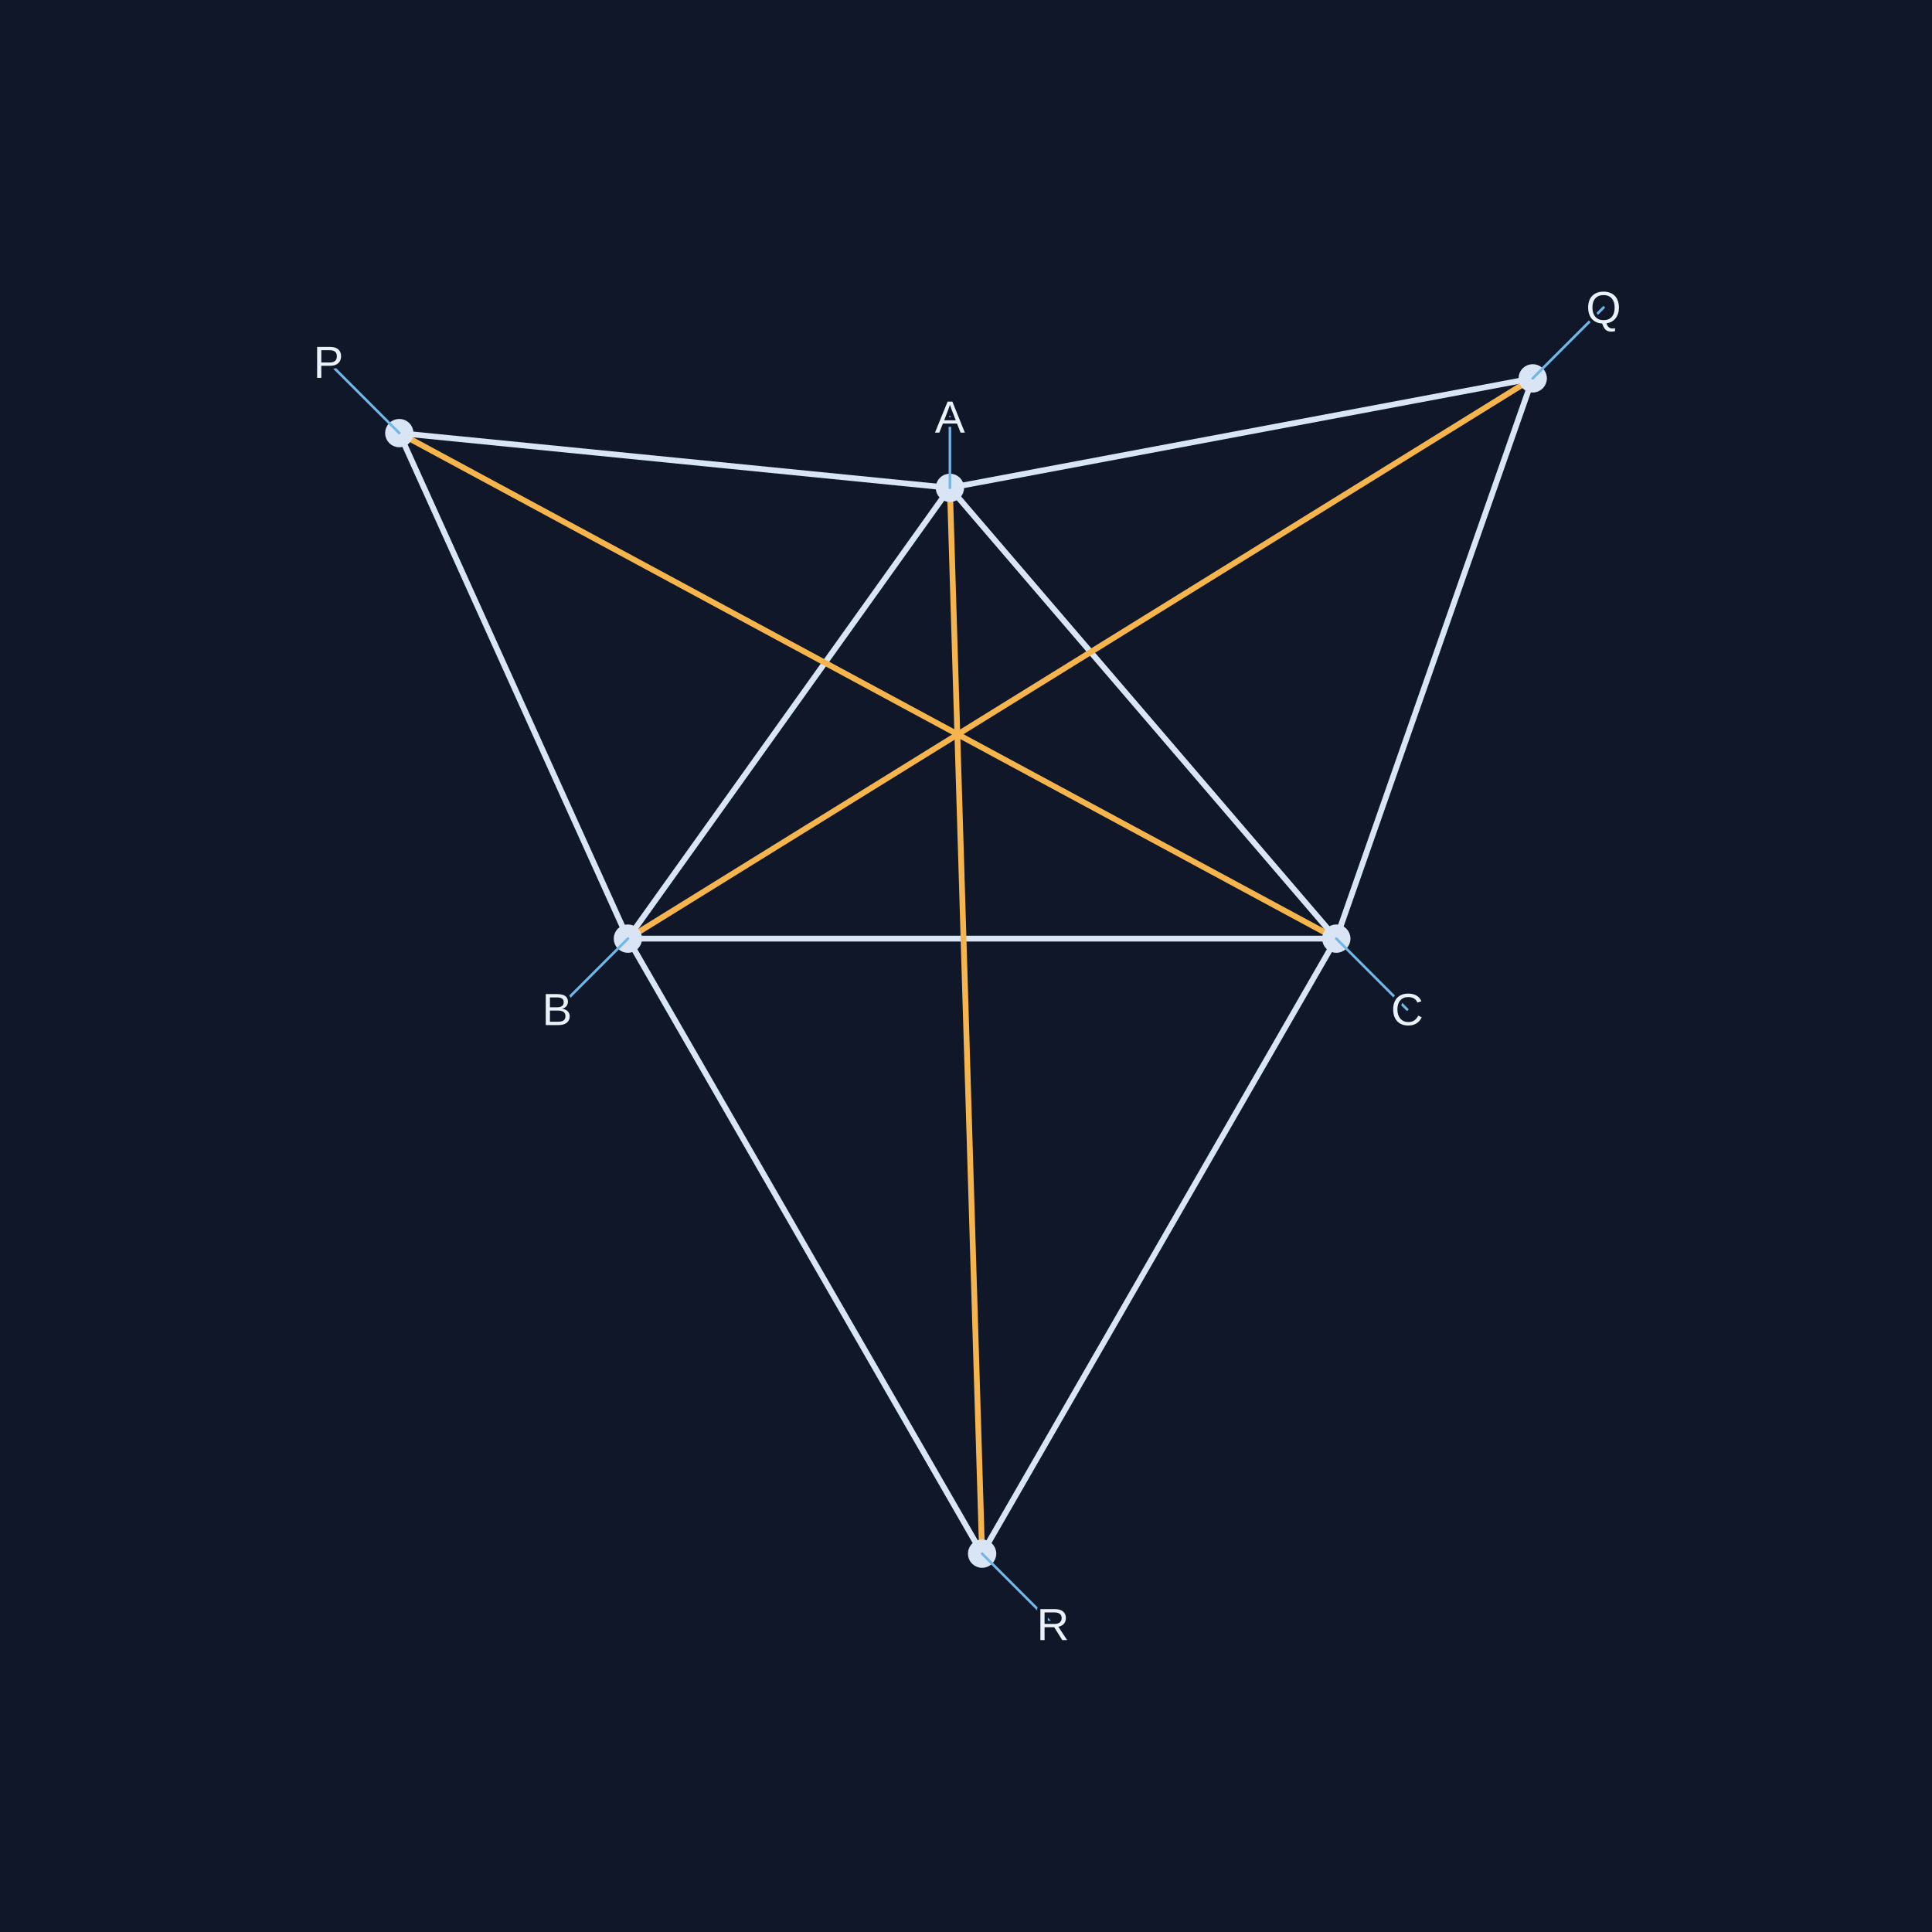
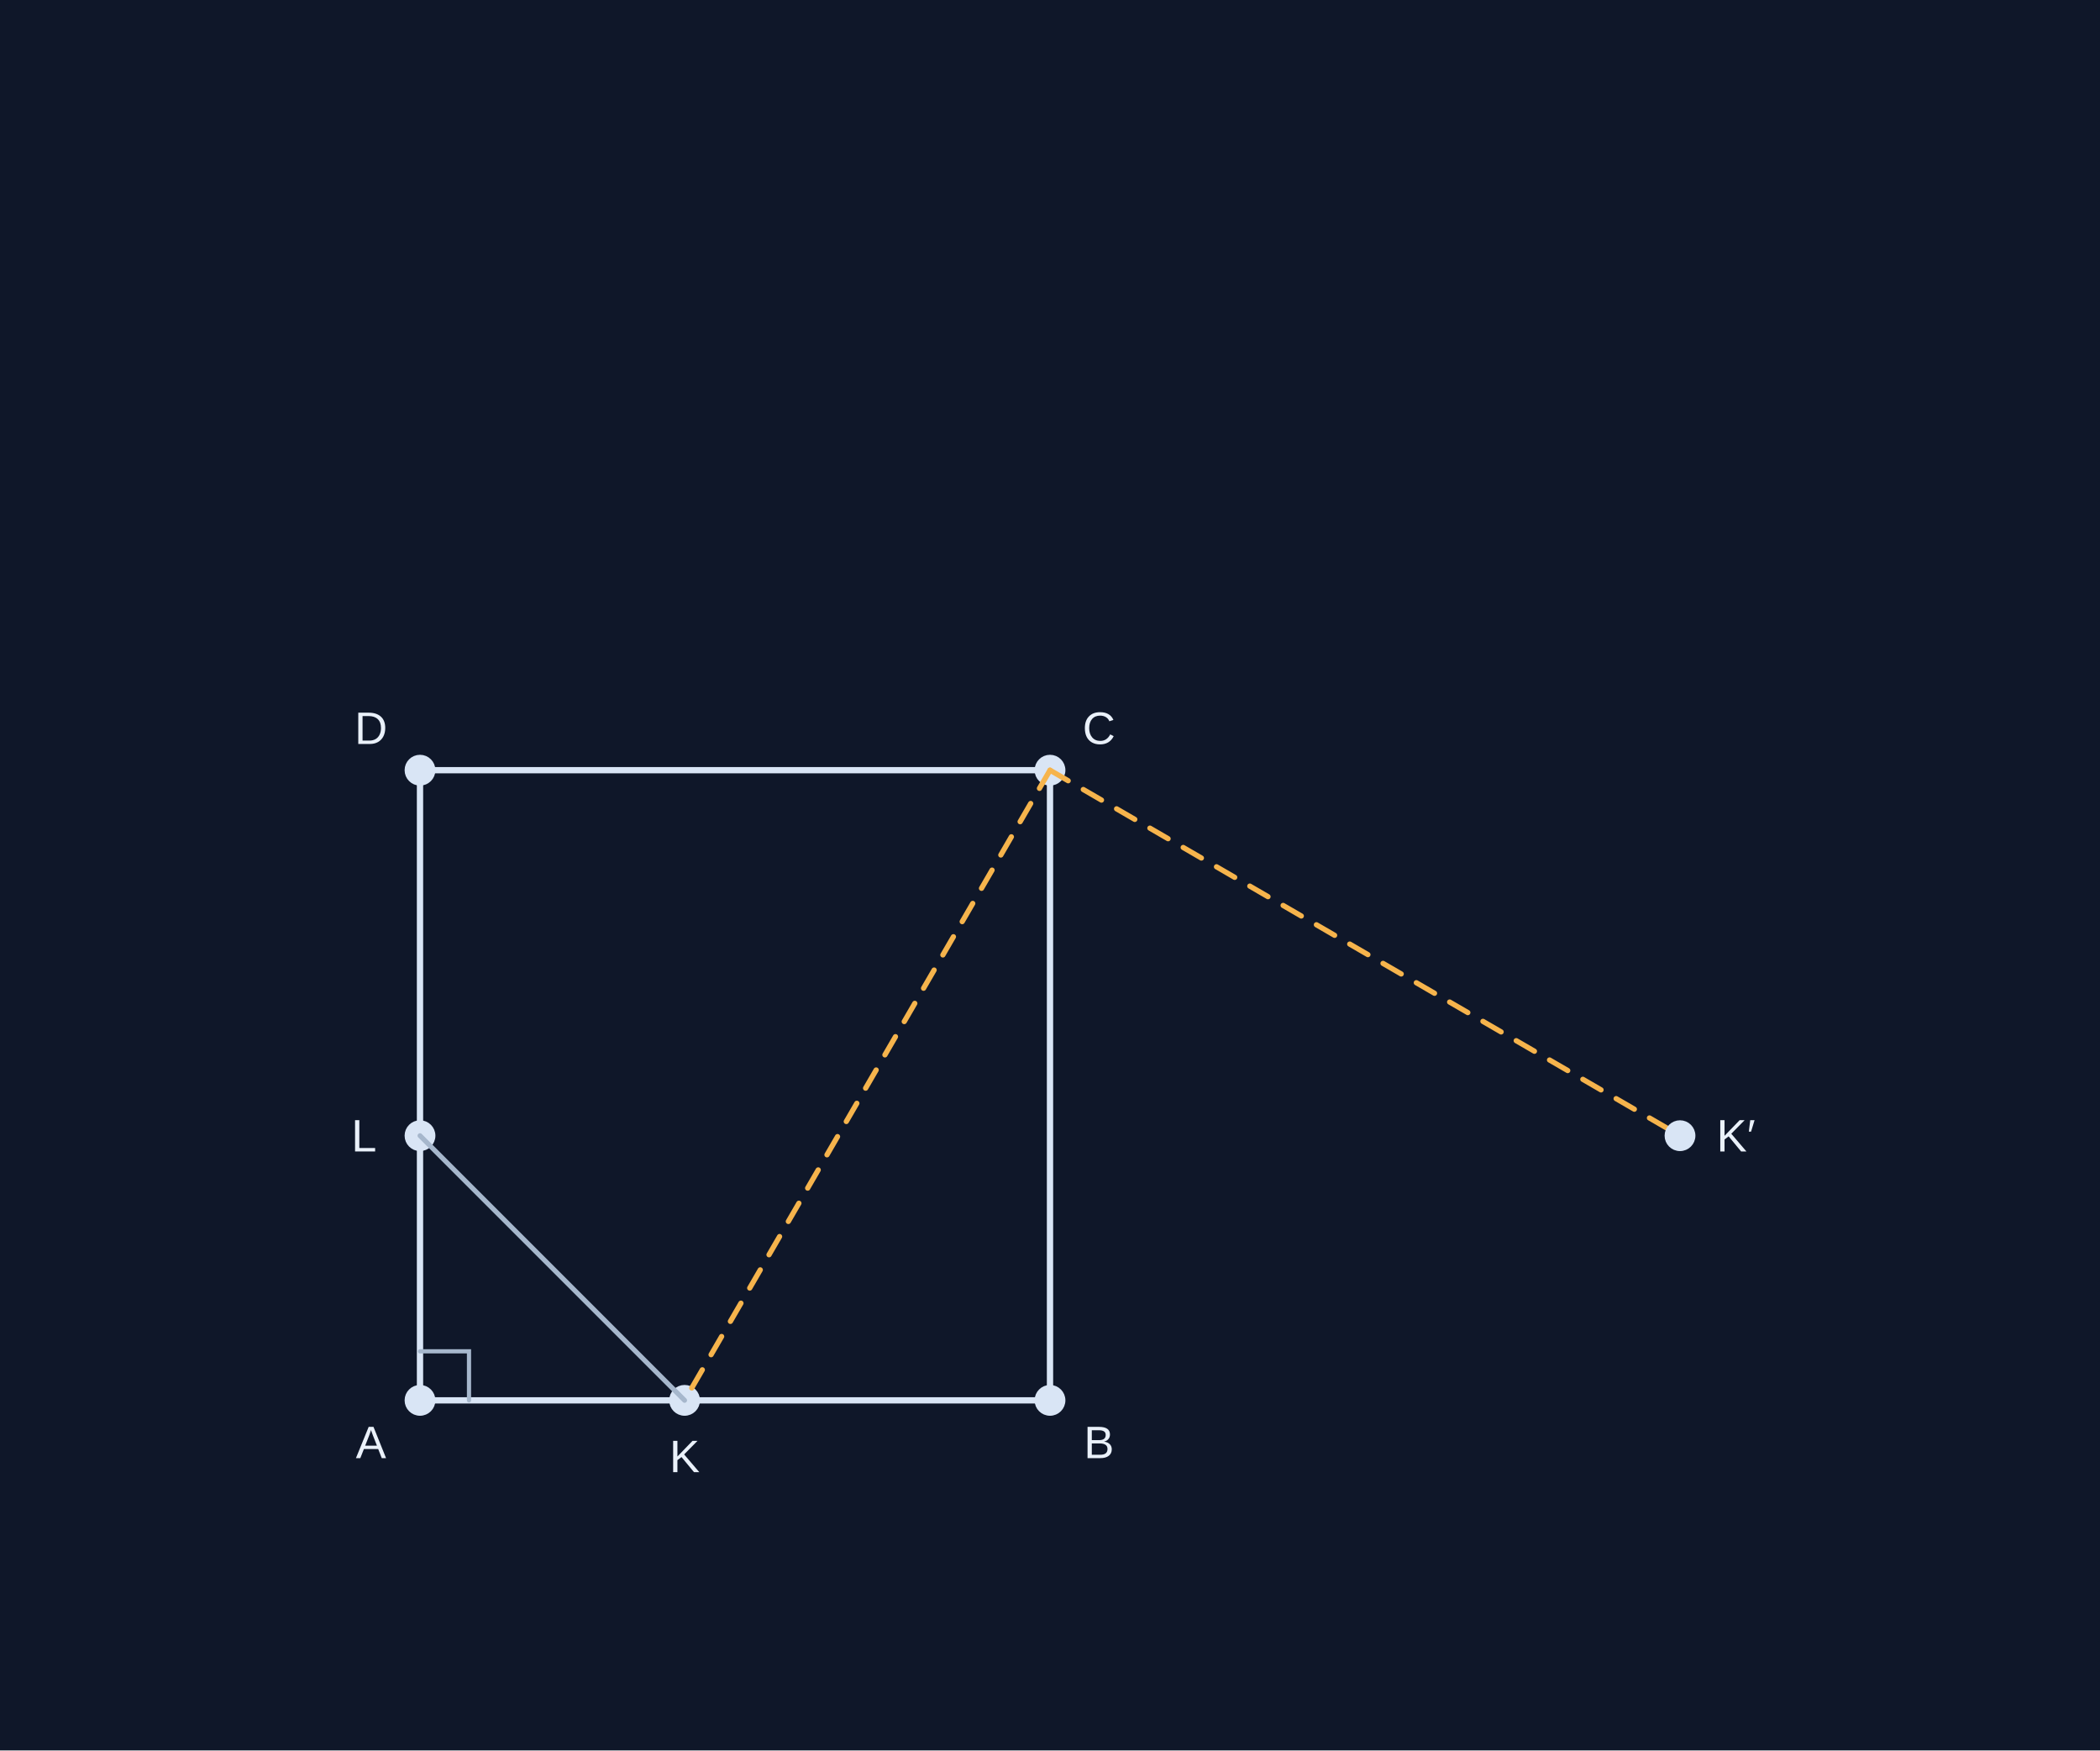
- <svg xmlns="http://www.w3.org/2000/svg" width="600" height="600" viewBox="0 0 600 600" style="background-color: #0F1729;">
-   <rect x="0" y="0" width="600" height="600" fill="#0F1729" />
-   <line x1="295.00" y1="151.50" x2="195.00" y2="291.50" stroke="#D9E5F5" stroke-width="1.8" stroke-linecap="round" />
-   <line x1="195.00" y1="291.50" x2="415.00" y2="291.50" stroke="#D9E5F5" stroke-width="1.8" stroke-linecap="round" />
-   <line x1="415.00" y1="291.50" x2="295.00" y2="151.50" stroke="#D9E5F5" stroke-width="1.8" stroke-linecap="round" />
-   <line x1="295.00" y1="151.50" x2="124.00" y2="134.50" stroke="#D9E5F5" stroke-width="1.8" stroke-linecap="round" />
-   <line x1="195.00" y1="291.50" x2="124.00" y2="134.50" stroke="#D9E5F5" stroke-width="1.8" stroke-linecap="round" />
-   <line x1="195.00" y1="291.50" x2="305.00" y2="482.50" stroke="#D9E5F5" stroke-width="1.8" stroke-linecap="round" />
-   <line x1="415.00" y1="291.50" x2="305.00" y2="482.50" stroke="#D9E5F5" stroke-width="1.8" stroke-linecap="round" />
-   <line x1="295.00" y1="151.50" x2="476.00" y2="117.50" stroke="#D9E5F5" stroke-width="1.8" stroke-linecap="round" />
-   <line x1="415.00" y1="291.50" x2="476.00" y2="117.50" stroke="#D9E5F5" stroke-width="1.8" stroke-linecap="round" />
-   <line x1="295.00" y1="151.50" x2="305.00" y2="482.50" stroke="#F6B44C" stroke-width="1.8" stroke-linecap="round" />
-   <line x1="195.00" y1="291.50" x2="476.00" y2="117.50" stroke="#F6B44C" stroke-width="1.8" stroke-linecap="round" />
-   <line x1="415.00" y1="291.50" x2="124.00" y2="134.50" stroke="#F6B44C" stroke-width="1.8" stroke-linecap="round" />
-   <circle cx="295.00" cy="151.50" r="3.50" stroke="#D9E5F5" stroke-width="1.8" fill="#D9E5F5" />
-   <circle cx="195.00" cy="291.50" r="3.50" stroke="#D9E5F5" stroke-width="1.8" fill="#D9E5F5" />
-   <circle cx="415.00" cy="291.50" r="3.50" stroke="#D9E5F5" stroke-width="1.8" fill="#D9E5F5" />
-   <circle cx="124.00" cy="134.50" r="3.50" stroke="#D9E5F5" stroke-width="1.8" fill="#D9E5F5" />
-   <circle cx="305.00" cy="482.50" r="3.50" stroke="#D9E5F5" stroke-width="1.8" fill="#D9E5F5" />
-   <circle cx="476.00" cy="117.50" r="3.50" stroke="#D9E5F5" stroke-width="1.8" fill="#D9E5F5" />
-   <line x1="295.00" y1="151.50" x2="295.00" y2="129.50" stroke="#73B6E6" stroke-width="0.8" stroke-linecap="round" />
-   <text x="295.00" y="129.50" fill="#EAF1FA" font-family="Arial, Helvetica, sans-serif" font-size="14" text-anchor="middle" dominant-baseline="central" paint-order="stroke fill" stroke="#0F1729" stroke-width="2" stroke-linejoin="round">A</text>
-   <line x1="195.00" y1="291.50" x2="173.00" y2="313.50" stroke="#73B6E6" stroke-width="0.8" stroke-linecap="round" />
-   <text x="173.00" y="313.50" fill="#EAF1FA" font-family="Arial, Helvetica, sans-serif" font-size="14" text-anchor="middle" dominant-baseline="central" paint-order="stroke fill" stroke="#0F1729" stroke-width="2" stroke-linejoin="round">B</text>
-   <line x1="415.00" y1="291.50" x2="437.00" y2="313.50" stroke="#73B6E6" stroke-width="0.8" stroke-linecap="round" />
-   <text x="437.00" y="313.50" fill="#EAF1FA" font-family="Arial, Helvetica, sans-serif" font-size="14" text-anchor="middle" dominant-baseline="central" paint-order="stroke fill" stroke="#0F1729" stroke-width="2" stroke-linejoin="round">C</text>
-   <line x1="124.00" y1="134.50" x2="102.00" y2="112.50" stroke="#73B6E6" stroke-width="0.8" stroke-linecap="round" />
-   <text x="102.00" y="112.50" fill="#EAF1FA" font-family="Arial, Helvetica, sans-serif" font-size="14" text-anchor="middle" dominant-baseline="central" paint-order="stroke fill" stroke="#0F1729" stroke-width="2" stroke-linejoin="round">P</text>
-   <line x1="305.00" y1="482.50" x2="327.00" y2="504.50" stroke="#73B6E6" stroke-width="0.8" stroke-linecap="round" />
-   <text x="327.00" y="504.50" fill="#EAF1FA" font-family="Arial, Helvetica, sans-serif" font-size="14" text-anchor="middle" dominant-baseline="central" paint-order="stroke fill" stroke="#0F1729" stroke-width="2" stroke-linejoin="round">R</text>
-   <line x1="476.00" y1="117.50" x2="498.00" y2="95.50" stroke="#73B6E6" stroke-width="0.8" stroke-linecap="round" />
-   <text x="498.00" y="95.50" fill="#EAF1FA" font-family="Arial, Helvetica, sans-serif" font-size="14" text-anchor="middle" dominant-baseline="central" paint-order="stroke fill" stroke="#0F1729" stroke-width="2" stroke-linejoin="round">Q</text>
+ <svg xmlns="http://www.w3.org/2000/svg" width="600" height="500" viewBox="0 0 600 500" style="background-color: #0F1729;">
+   <rect x="0" y="0" width="600" height="500" fill="#0F1729" />
+   <circle cx="120.00" cy="400.00" r="3.5" stroke="#D9E5F5" stroke-width="1.8" fill="#D9E5F5" />
+   <text x="106.00" y="412.00" fill="#EAF1FA" font-family="Arial, Helvetica, sans-serif" font-size="13" text-anchor="middle" dominant-baseline="central">A</text>
+   <circle cx="300.00" cy="400.00" r="3.5" stroke="#D9E5F5" stroke-width="1.8" fill="#D9E5F5" />
+   <text x="314.00" y="412.00" fill="#EAF1FA" font-family="Arial, Helvetica, sans-serif" font-size="13" text-anchor="middle" dominant-baseline="central">B</text>
+   <circle cx="300.00" cy="220.00" r="3.5" stroke="#D9E5F5" stroke-width="1.8" fill="#D9E5F5" />
+   <text x="314.00" y="208.00" fill="#EAF1FA" font-family="Arial, Helvetica, sans-serif" font-size="13" text-anchor="middle" dominant-baseline="central">C</text>
+   <circle cx="120.00" cy="220.00" r="3.5" stroke="#D9E5F5" stroke-width="1.8" fill="#D9E5F5" />
+   <text x="106.00" y="208.00" fill="#EAF1FA" font-family="Arial, Helvetica, sans-serif" font-size="13" text-anchor="middle" dominant-baseline="central">D</text>
+   <line x1="120.00" y1="400.00" x2="300.00" y2="400.00" stroke="#D9E5F5" stroke-width="1.8" stroke-linecap="round" />
+   <line x1="300.00" y1="400.00" x2="300.00" y2="220.00" stroke="#D9E5F5" stroke-width="1.8" stroke-linecap="round" />
+   <line x1="300.00" y1="220.00" x2="120.00" y2="220.00" stroke="#D9E5F5" stroke-width="1.8" stroke-linecap="round" />
+   <line x1="120.00" y1="220.00" x2="120.00" y2="400.00" stroke="#D9E5F5" stroke-width="1.8" stroke-linecap="round" />
+   <polyline points="134.00,400.00 134.00,386.00 120.00,386.00" stroke="#A6B7CC" stroke-width="1.2" fill="none" stroke-linecap="round" />
+   <circle cx="195.60" cy="400.00" r="3.5" stroke="#D9E5F5" stroke-width="1.8" fill="#D9E5F5" />
+   <text x="195.60" y="416.00" fill="#EAF1FA" font-family="Arial, Helvetica, sans-serif" font-size="13" text-anchor="middle" dominant-baseline="central">K</text>
+   <circle cx="120.00" cy="324.40" r="3.5" stroke="#D9E5F5" stroke-width="1.8" fill="#D9E5F5" />
+   <text x="104.00" y="324.40" fill="#EAF1FA" font-family="Arial, Helvetica, sans-serif" font-size="13" text-anchor="middle" dominant-baseline="central">L</text>
+   <line x1="195.60" y1="400.00" x2="120.00" y2="324.40" stroke="#A6B7CC" stroke-width="1.4" stroke-linecap="round" />
+   <line x1="300.00" y1="220.00" x2="480.00" y2="324.40" stroke="#F6B44C" stroke-width="1.5" stroke-linecap="round" stroke-dasharray="6 5" />
+   <line x1="300.00" y1="220.00" x2="195.60" y2="400.00" stroke="#F6B44C" stroke-width="1.5" stroke-linecap="round" stroke-dasharray="6 5" />
+   <circle cx="480.00" cy="324.40" r="3.5" stroke="#D9E5F5" stroke-width="1.8" fill="#D9E5F5" />
+   <text x="496.00" y="324.40" fill="#EAF1FA" font-family="Arial, Helvetica, sans-serif" font-size="13" text-anchor="middle" dominant-baseline="central">K′</text>
</svg>
